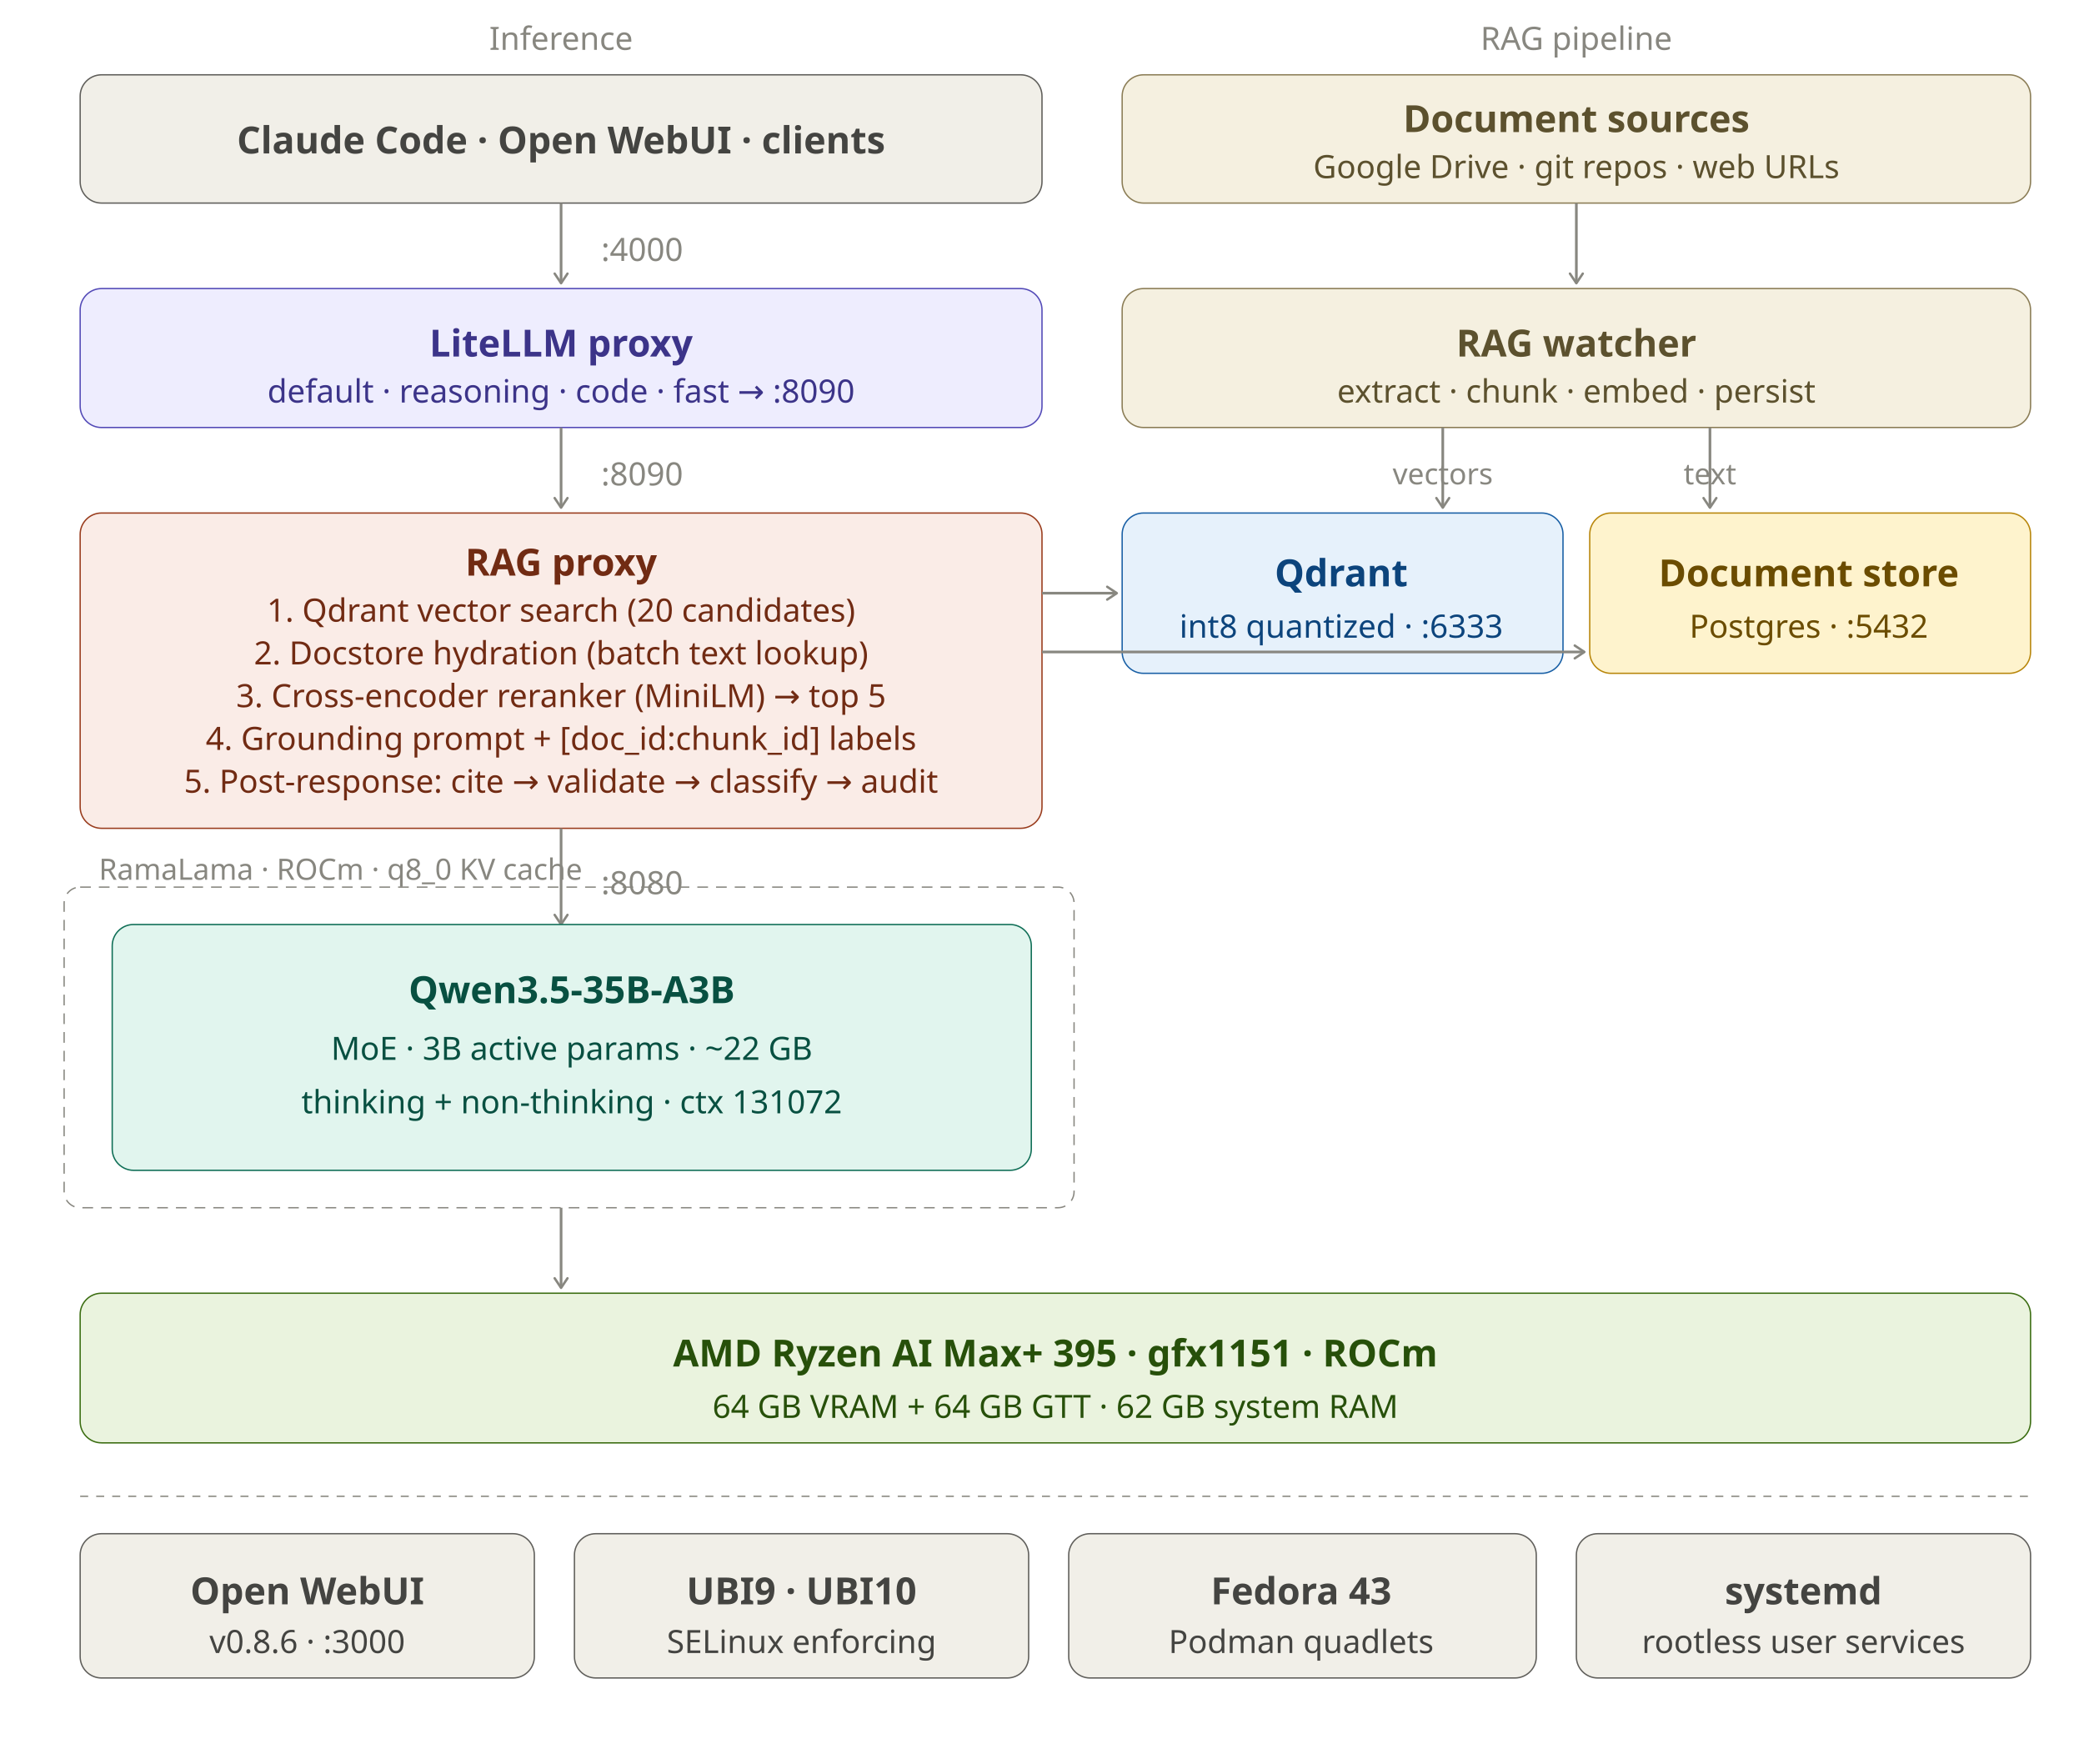
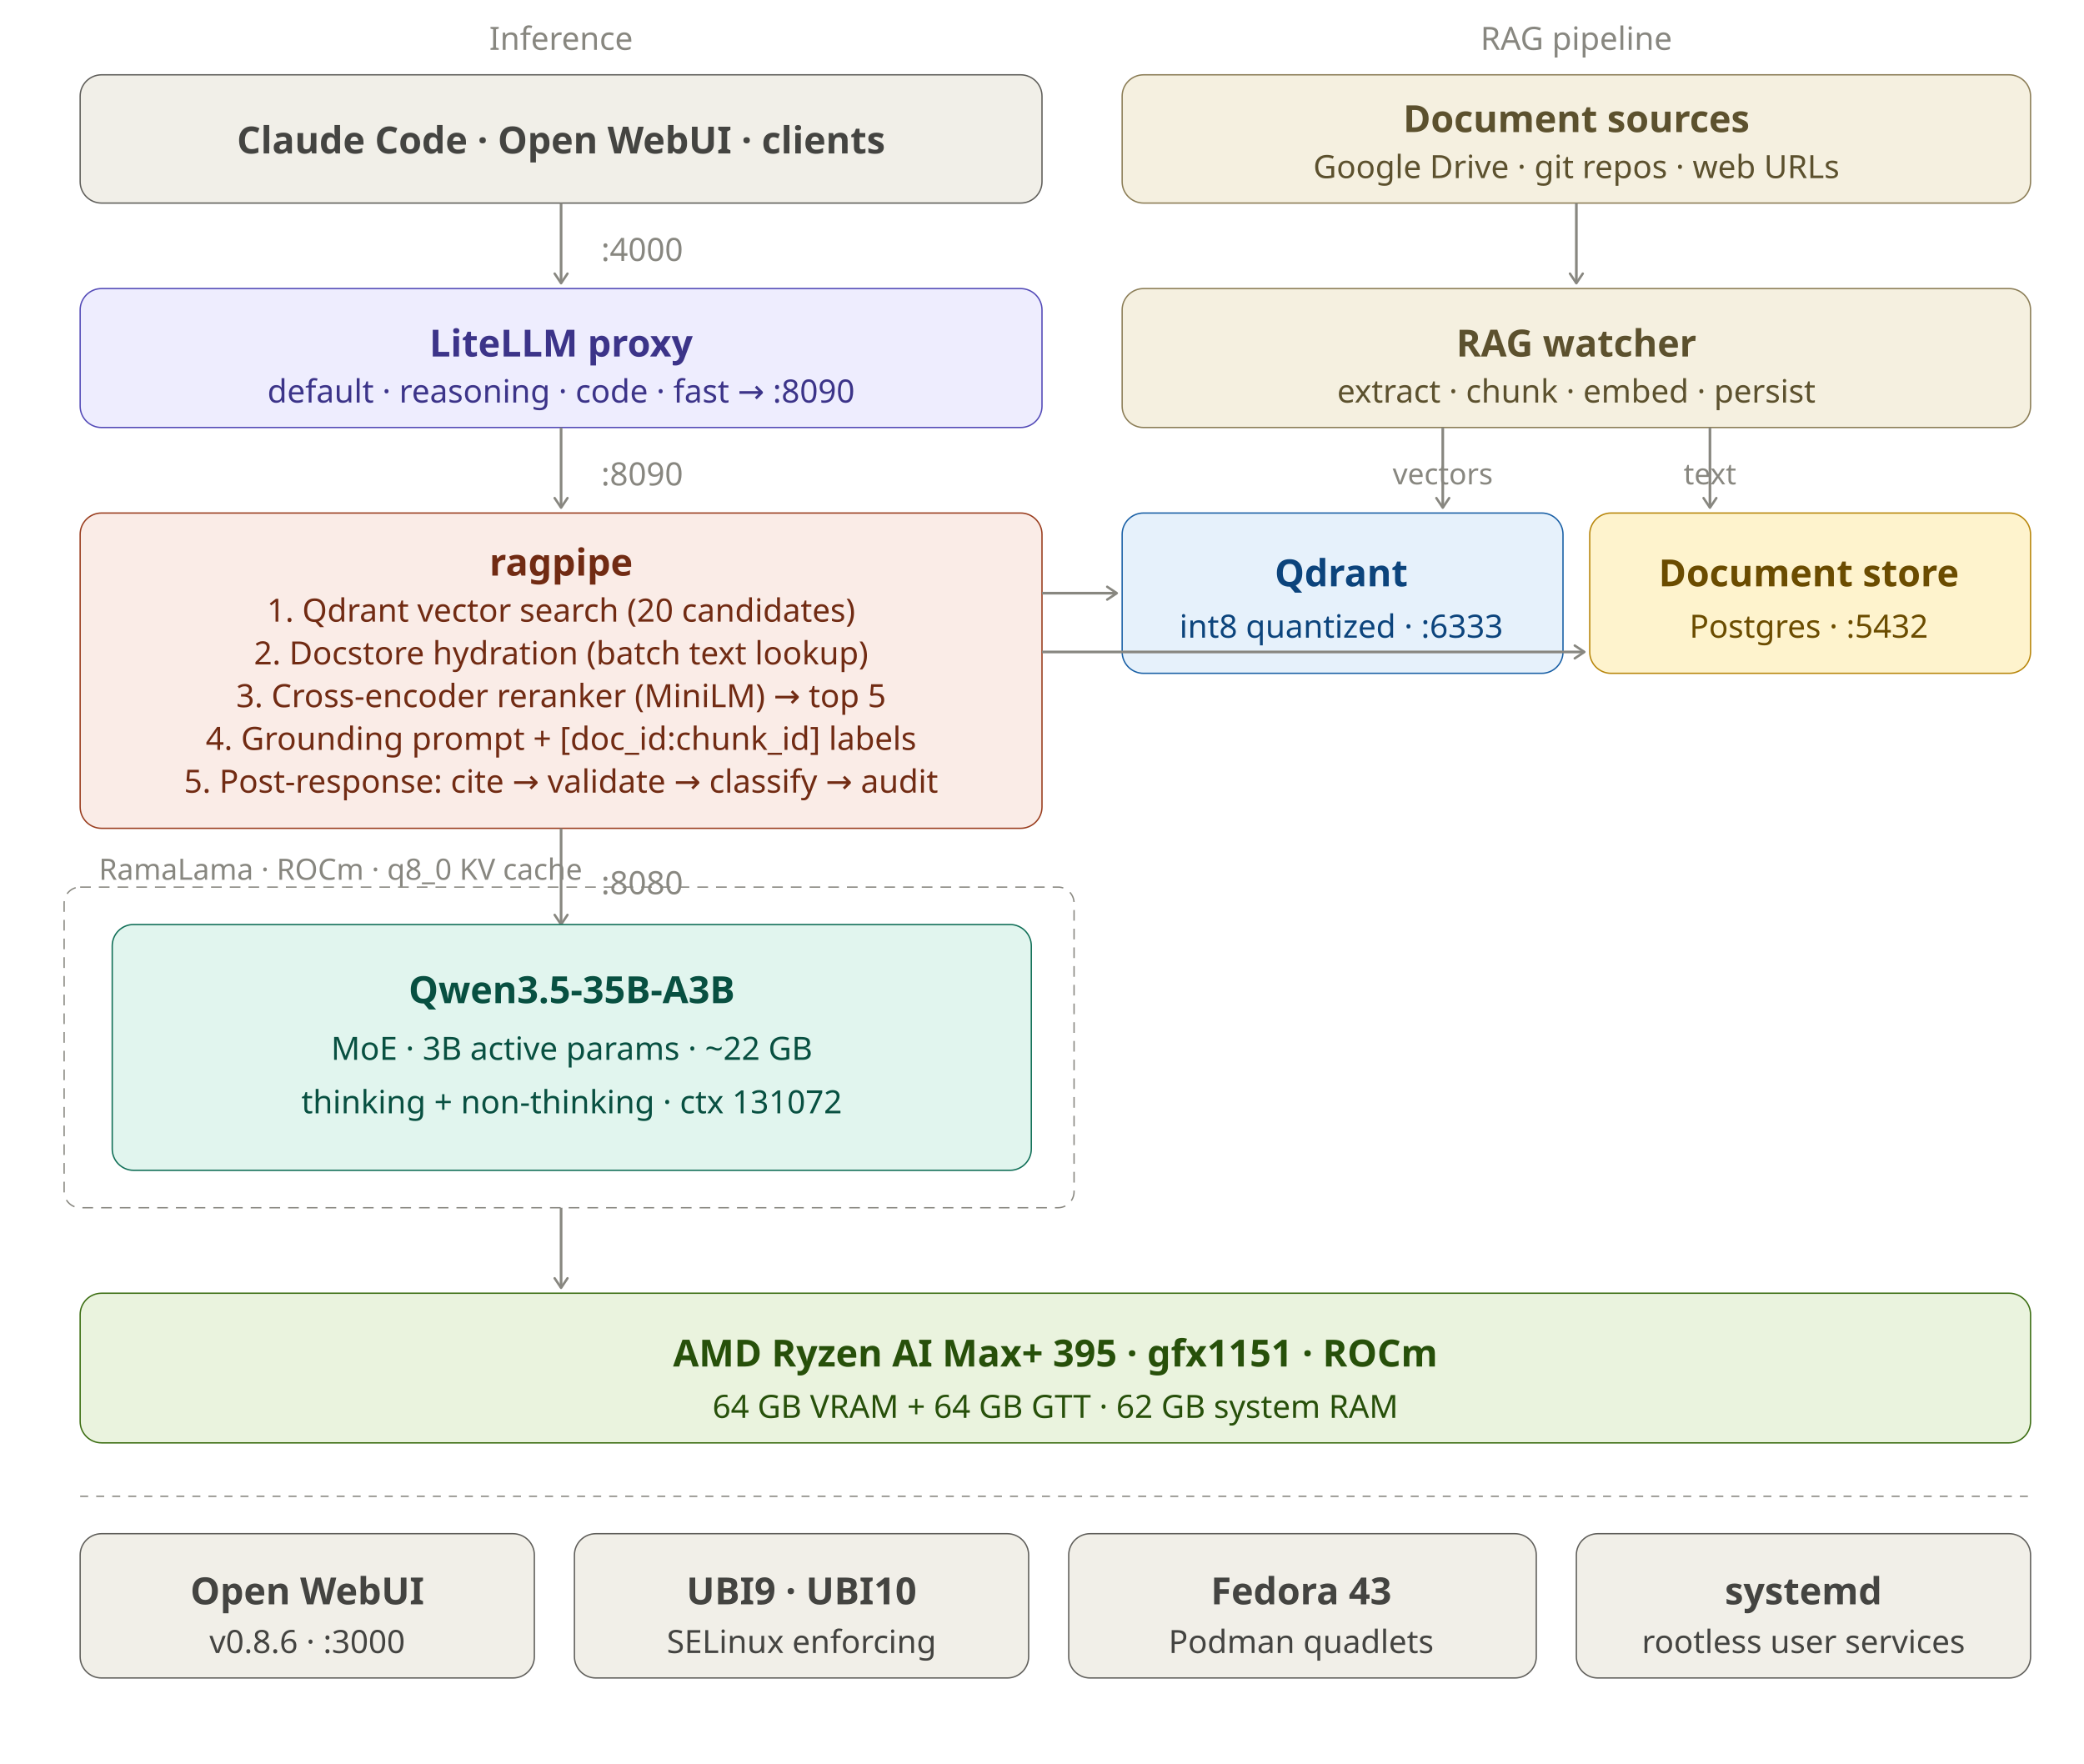
<svg xmlns="http://www.w3.org/2000/svg" width="100%" viewBox="0 0 780 660" style="font-family:system-ui,sans-serif;background:transparent">
  <defs>
    <marker id="arrow" viewBox="0 0 10 10" refX="8" refY="5" markerWidth="6" markerHeight="6" orient="auto-start-reverse">
      <path d="M2 1L8 5L2 9" fill="none" stroke="context-stroke" stroke-width="1.5" stroke-linecap="round" stroke-linejoin="round" />
    </marker>
    <style>
    text { fill: #2C2C2A; }
    .th  { font-size:14px; font-weight:600; }
    .ts  { font-size:12px; font-weight:400; }
    .tl  { font-size:11px; font-weight:400; }
    .c-gray-fill    { fill:#F1EFE8; stroke:#5F5E5A; }
    .c-purple-fill  { fill:#EEEDFE; stroke:#534AB7; }
    .c-teal-fill    { fill:#E1F5EE; stroke:#0F6E56; }
    .c-coral-fill   { fill:#FAECE7; stroke:#993C1D; }
    .c-blue-fill    { fill:#E6F1FB; stroke:#185FA5; }
    .c-green-fill   { fill:#EAF3DE; stroke:#3B6D11; }
    .c-sand-fill    { fill:#F5F0E0; stroke:#8B7D56; }
    .c-amber-fill   { fill:#FEF3CD; stroke:#B8860B; }
    .c-gray-text    { fill:#444441; }
    .c-purple-text  { fill:#3C3489; }
    .c-teal-text    { fill:#085041; }
    .c-coral-text   { fill:#712B13; }
    .c-blue-text    { fill:#0C447C; }
    .c-green-text   { fill:#27500A; }
    .c-sand-text    { fill:#5C512E; }
    .c-amber-text   { fill:#6B4C00; }
    .muted          { fill:#888780; }
    @media (prefers-color-scheme:dark) {
      text              { fill:#D3D1C7; }
      .c-gray-fill      { fill:#444441; stroke:#B4B2A9; }
      .c-purple-fill    { fill:#3C3489; stroke:#AFA9EC; }
      .c-teal-fill      { fill:#085041; stroke:#5DCAA5; }
      .c-coral-fill     { fill:#712B13; stroke:#F0997B; }
      .c-blue-fill      { fill:#0C447C; stroke:#85B7EB; }
      .c-green-fill     { fill:#27500A; stroke:#97C459; }
      .c-sand-fill      { fill:#4A4328; stroke:#C4B882; }
      .c-amber-fill     { fill:#4A3800; stroke:#D4A017; }
      .c-gray-text      { fill:#D3D1C7; }
      .c-purple-text    { fill:#CECBF6; }
      .c-teal-text      { fill:#9FE1CB; }
      .c-coral-text     { fill:#F5C4B3; }
      .c-blue-text      { fill:#B5D4F4; }
      .c-green-text     { fill:#C0DD97; }
      .c-sand-text      { fill:#D8CFA0; }
      .c-amber-text     { fill:#E8C84A; }
      .muted            { fill:#B4B2A9; }
    }
  </style>
  </defs>
  <text class="ts muted" x="210" y="14" text-anchor="middle" dominant-baseline="central">Inference</text>
  <text class="ts muted" x="590" y="14" text-anchor="middle" dominant-baseline="central">RAG pipeline</text>
  <rect x="30" y="28" width="360" height="48" rx="8" stroke-width="0.5" class="c-gray-fill" />
  <text class="th c-gray-text" x="210" y="52" text-anchor="middle" dominant-baseline="central">Claude Code · Open WebUI · clients</text>
  <rect x="420" y="28" width="340" height="48" rx="8" stroke-width="0.5" class="c-sand-fill" />
  <text class="th c-sand-text" x="590" y="44" text-anchor="middle" dominant-baseline="central">Document sources</text>
  <text class="ts c-sand-text" x="590" y="62" text-anchor="middle" dominant-baseline="central">Google Drive · git repos · web URLs</text>
  <line x1="210" y1="76" x2="210" y2="106" stroke="#888780" stroke-width="1" marker-end="url(#arrow)" />
  <text class="ts muted" x="225" y="93" dominant-baseline="central">:4000</text>
  <line x1="590" y1="76" x2="590" y2="106" stroke="#888780" stroke-width="1" marker-end="url(#arrow)" />
  <rect x="30" y="108" width="360" height="52" rx="8" stroke-width="0.5" class="c-purple-fill" />
  <text class="th c-purple-text" x="210" y="128" text-anchor="middle" dominant-baseline="central">LiteLLM proxy</text>
  <text class="ts c-purple-text" x="210" y="146" text-anchor="middle" dominant-baseline="central">default · reasoning · code · fast → :8090</text>
  <rect x="420" y="108" width="340" height="52" rx="8" stroke-width="0.5" class="c-sand-fill" />
  <text class="th c-sand-text" x="590" y="128" text-anchor="middle" dominant-baseline="central">RAG watcher</text>
  <text class="ts c-sand-text" x="590" y="146" text-anchor="middle" dominant-baseline="central">extract · chunk · embed · persist</text>
  <line x1="210" y1="160" x2="210" y2="190" stroke="#888780" stroke-width="1" marker-end="url(#arrow)" />
  <text class="ts muted" x="225" y="177" dominant-baseline="central">:8090</text>
  <line x1="540" y1="160" x2="540" y2="190" stroke="#888780" stroke-width="1" marker-end="url(#arrow)" />
  <text class="tl muted" x="540" y="177" text-anchor="middle" dominant-baseline="central">vectors</text>
  <line x1="640" y1="160" x2="640" y2="190" stroke="#888780" stroke-width="1" marker-end="url(#arrow)" />
  <text class="tl muted" x="640" y="177" text-anchor="middle" dominant-baseline="central">text</text>
  <rect x="30" y="192" width="360" height="118" rx="8" stroke-width="0.5" class="c-coral-fill" />
-   <text class="th c-coral-text" x="210" y="210" text-anchor="middle" dominant-baseline="central">RAG proxy</text>
+   <text class="th c-coral-text" x="210" y="210" text-anchor="middle" dominant-baseline="central">ragpipe</text>
  <text class="ts c-coral-text" x="210" y="228" text-anchor="middle" dominant-baseline="central">1. Qdrant vector search (20 candidates)</text>
  <text class="ts c-coral-text" x="210" y="244" text-anchor="middle" dominant-baseline="central">2. Docstore hydration (batch text lookup)</text>
  <text class="ts c-coral-text" x="210" y="260" text-anchor="middle" dominant-baseline="central">3. Cross-encoder reranker (MiniLM) → top 5</text>
  <text class="ts c-coral-text" x="210" y="276" text-anchor="middle" dominant-baseline="central">4. Grounding prompt + [doc_id:chunk_id] labels</text>
  <text class="ts c-coral-text" x="210" y="292" text-anchor="middle" dominant-baseline="central">5. Post-response: cite → validate → classify → audit</text>
  <rect x="420" y="192" width="165" height="60" rx="8" stroke-width="0.5" class="c-blue-fill" />
  <text class="th c-blue-text" x="502" y="214" text-anchor="middle" dominant-baseline="central">Qdrant</text>
  <text class="ts c-blue-text" x="502" y="234" text-anchor="middle" dominant-baseline="central">int8 quantized · :6333</text>
  <rect x="595" y="192" width="165" height="60" rx="8" stroke-width="0.5" class="c-amber-fill" />
  <text class="th c-amber-text" x="677" y="214" text-anchor="middle" dominant-baseline="central">Document store</text>
  <text class="ts c-amber-text" x="677" y="234" text-anchor="middle" dominant-baseline="central">Postgres · :5432</text>
  <line x1="390" y1="222" x2="418" y2="222" stroke="#888780" stroke-width="1" marker-end="url(#arrow)" />
  <line x1="390" y1="244" x2="593" y2="244" stroke="#888780" stroke-width="1" marker-end="url(#arrow)" />
  <line x1="210" y1="310" x2="210" y2="346" stroke="#888780" stroke-width="1" marker-end="url(#arrow)" />
  <text class="ts muted" x="225" y="330" dominant-baseline="central">:8080</text>
  <rect x="24" y="332" width="378" height="120" rx="6" fill="none" stroke-dasharray="4 3" stroke-width="0.5" stroke="#888780" />
  <text class="tl muted" x="37" y="325" dominant-baseline="central">RamaLama · ROCm · q8_0 KV cache</text>
  <rect x="42" y="346" width="344" height="92" rx="8" stroke-width="0.5" class="c-teal-fill" />
  <text class="th c-teal-text" x="214" y="370" text-anchor="middle" dominant-baseline="central">Qwen3.5-35B-A3B</text>
  <text class="ts c-teal-text" x="214" y="392" text-anchor="middle" dominant-baseline="central">MoE · 3B active params · ~22 GB</text>
  <text class="ts c-teal-text" x="214" y="412" text-anchor="middle" dominant-baseline="central">thinking + non-thinking · ctx 131072</text>
  <line x1="210" y1="452" x2="210" y2="482" stroke="#888780" stroke-width="1" marker-end="url(#arrow)" />
  <rect x="30" y="484" width="730" height="56" rx="8" stroke-width="0.5" class="c-green-fill" />
  <text class="th c-green-text" x="395" y="506" text-anchor="middle" dominant-baseline="central">AMD Ryzen AI Max+ 395 · gfx1151 · ROCm</text>
  <text class="ts c-green-text" x="395" y="526" text-anchor="middle" dominant-baseline="central">64 GB VRAM + 64 GB GTT · 62 GB system RAM</text>
  <line x1="30" y1="560" x2="760" y2="560" stroke-dasharray="3 3" stroke-width="0.5" stroke="#888780" />
  <rect x="30" y="574" width="170" height="54" rx="8" stroke-width="0.5" class="c-gray-fill" />
  <text class="th c-gray-text" x="115" y="595" text-anchor="middle" dominant-baseline="central">Open WebUI</text>
  <text class="ts c-gray-text" x="115" y="614" text-anchor="middle" dominant-baseline="central">v0.8.6 · :3000</text>
  <rect x="215" y="574" width="170" height="54" rx="8" stroke-width="0.5" class="c-gray-fill" />
  <text class="th c-gray-text" x="300" y="595" text-anchor="middle" dominant-baseline="central">UBI9 · UBI10</text>
  <text class="ts c-gray-text" x="300" y="614" text-anchor="middle" dominant-baseline="central">SELinux enforcing</text>
  <rect x="400" y="574" width="175" height="54" rx="8" stroke-width="0.5" class="c-gray-fill" />
  <text class="th c-gray-text" x="487" y="595" text-anchor="middle" dominant-baseline="central">Fedora 43</text>
  <text class="ts c-gray-text" x="487" y="614" text-anchor="middle" dominant-baseline="central">Podman quadlets</text>
  <rect x="590" y="574" width="170" height="54" rx="8" stroke-width="0.5" class="c-gray-fill" />
  <text class="th c-gray-text" x="675" y="595" text-anchor="middle" dominant-baseline="central">systemd</text>
  <text class="ts c-gray-text" x="675" y="614" text-anchor="middle" dominant-baseline="central">rootless user services</text>
</svg>
